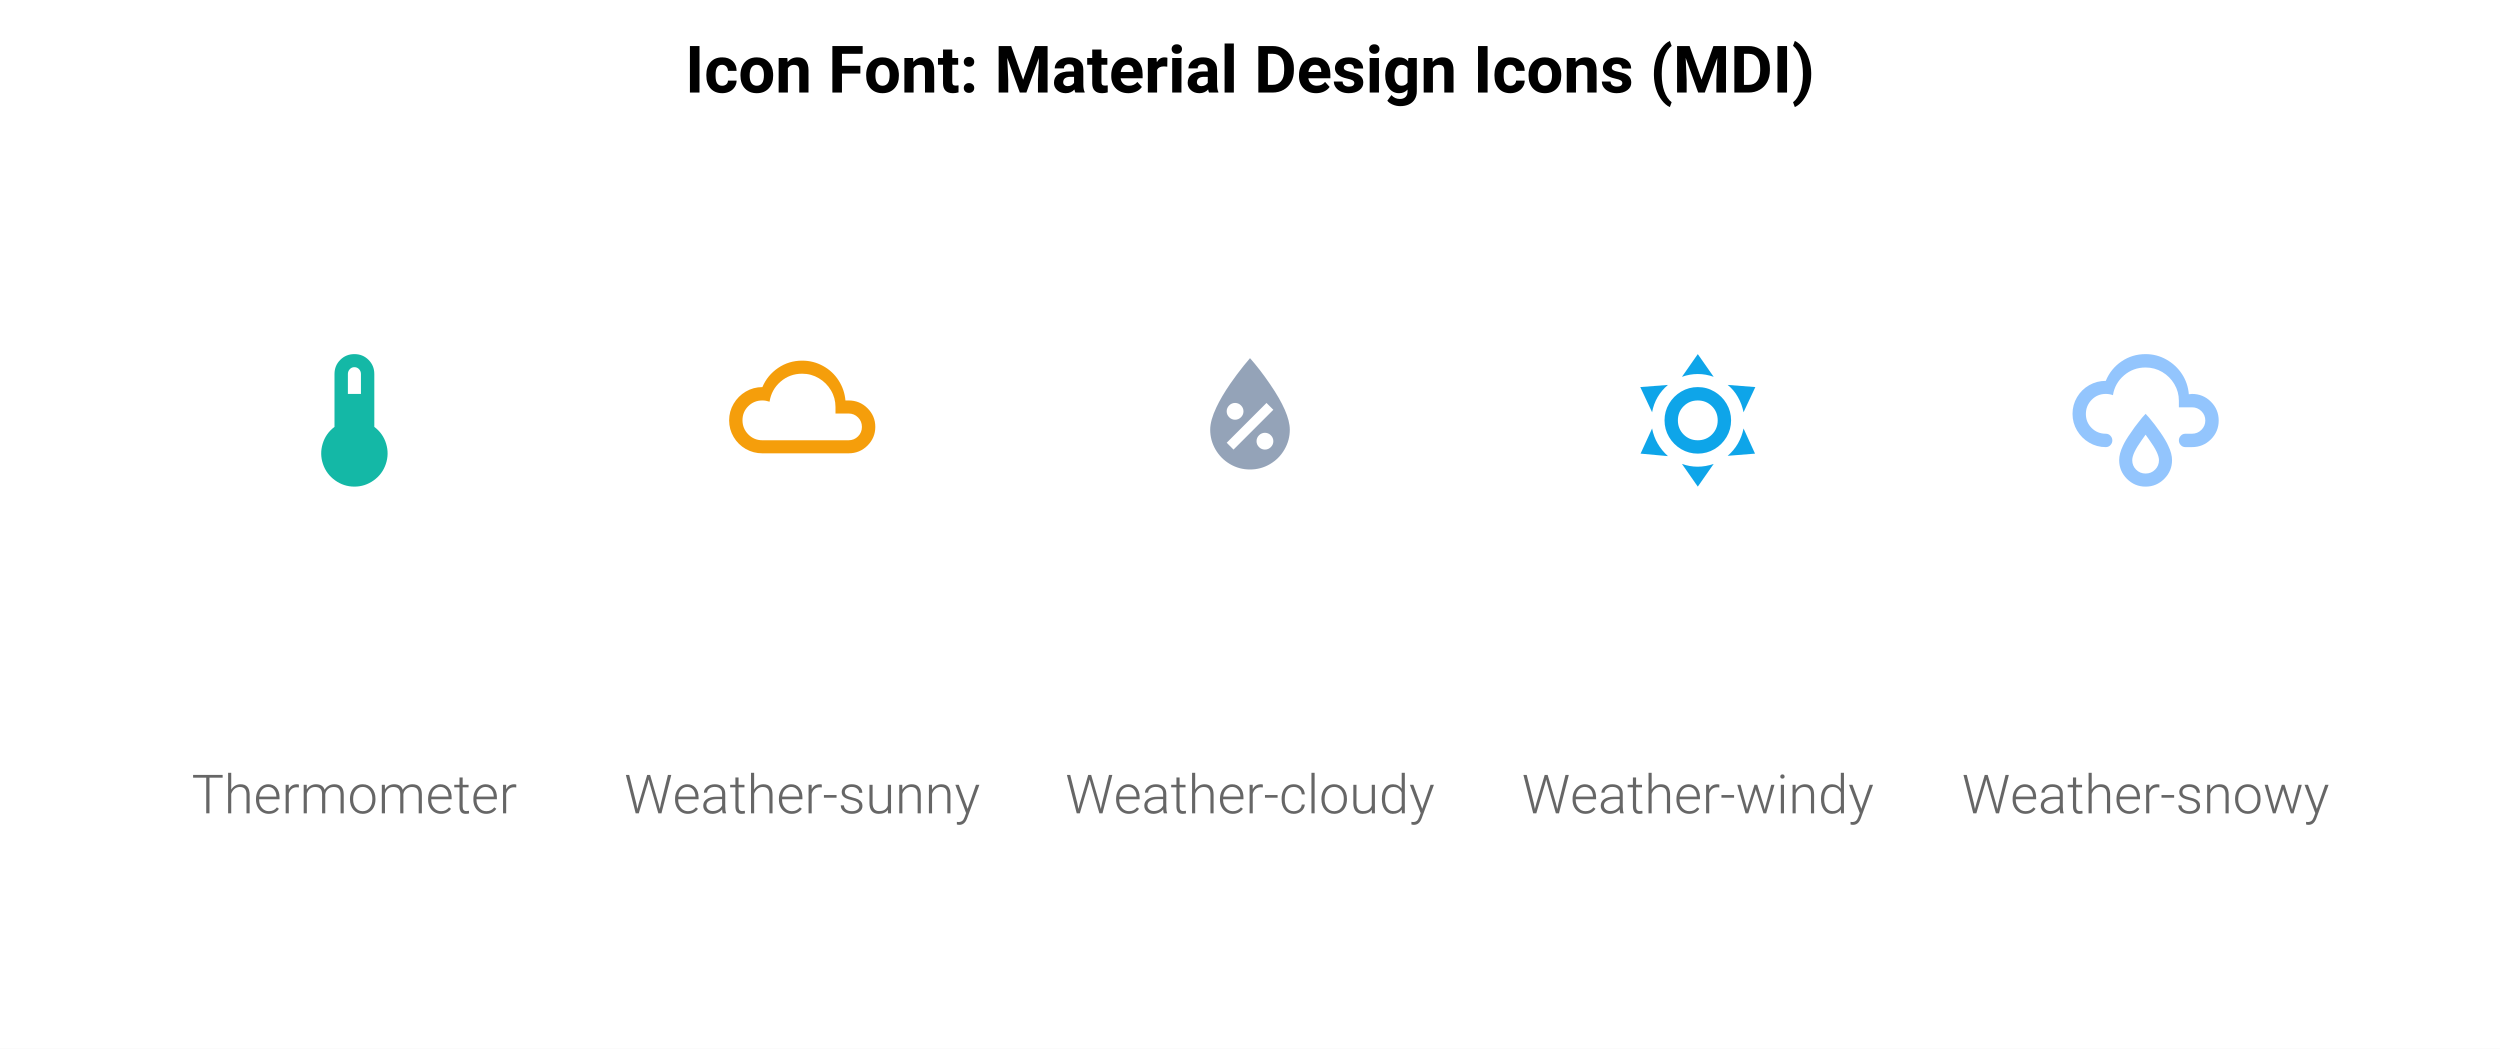
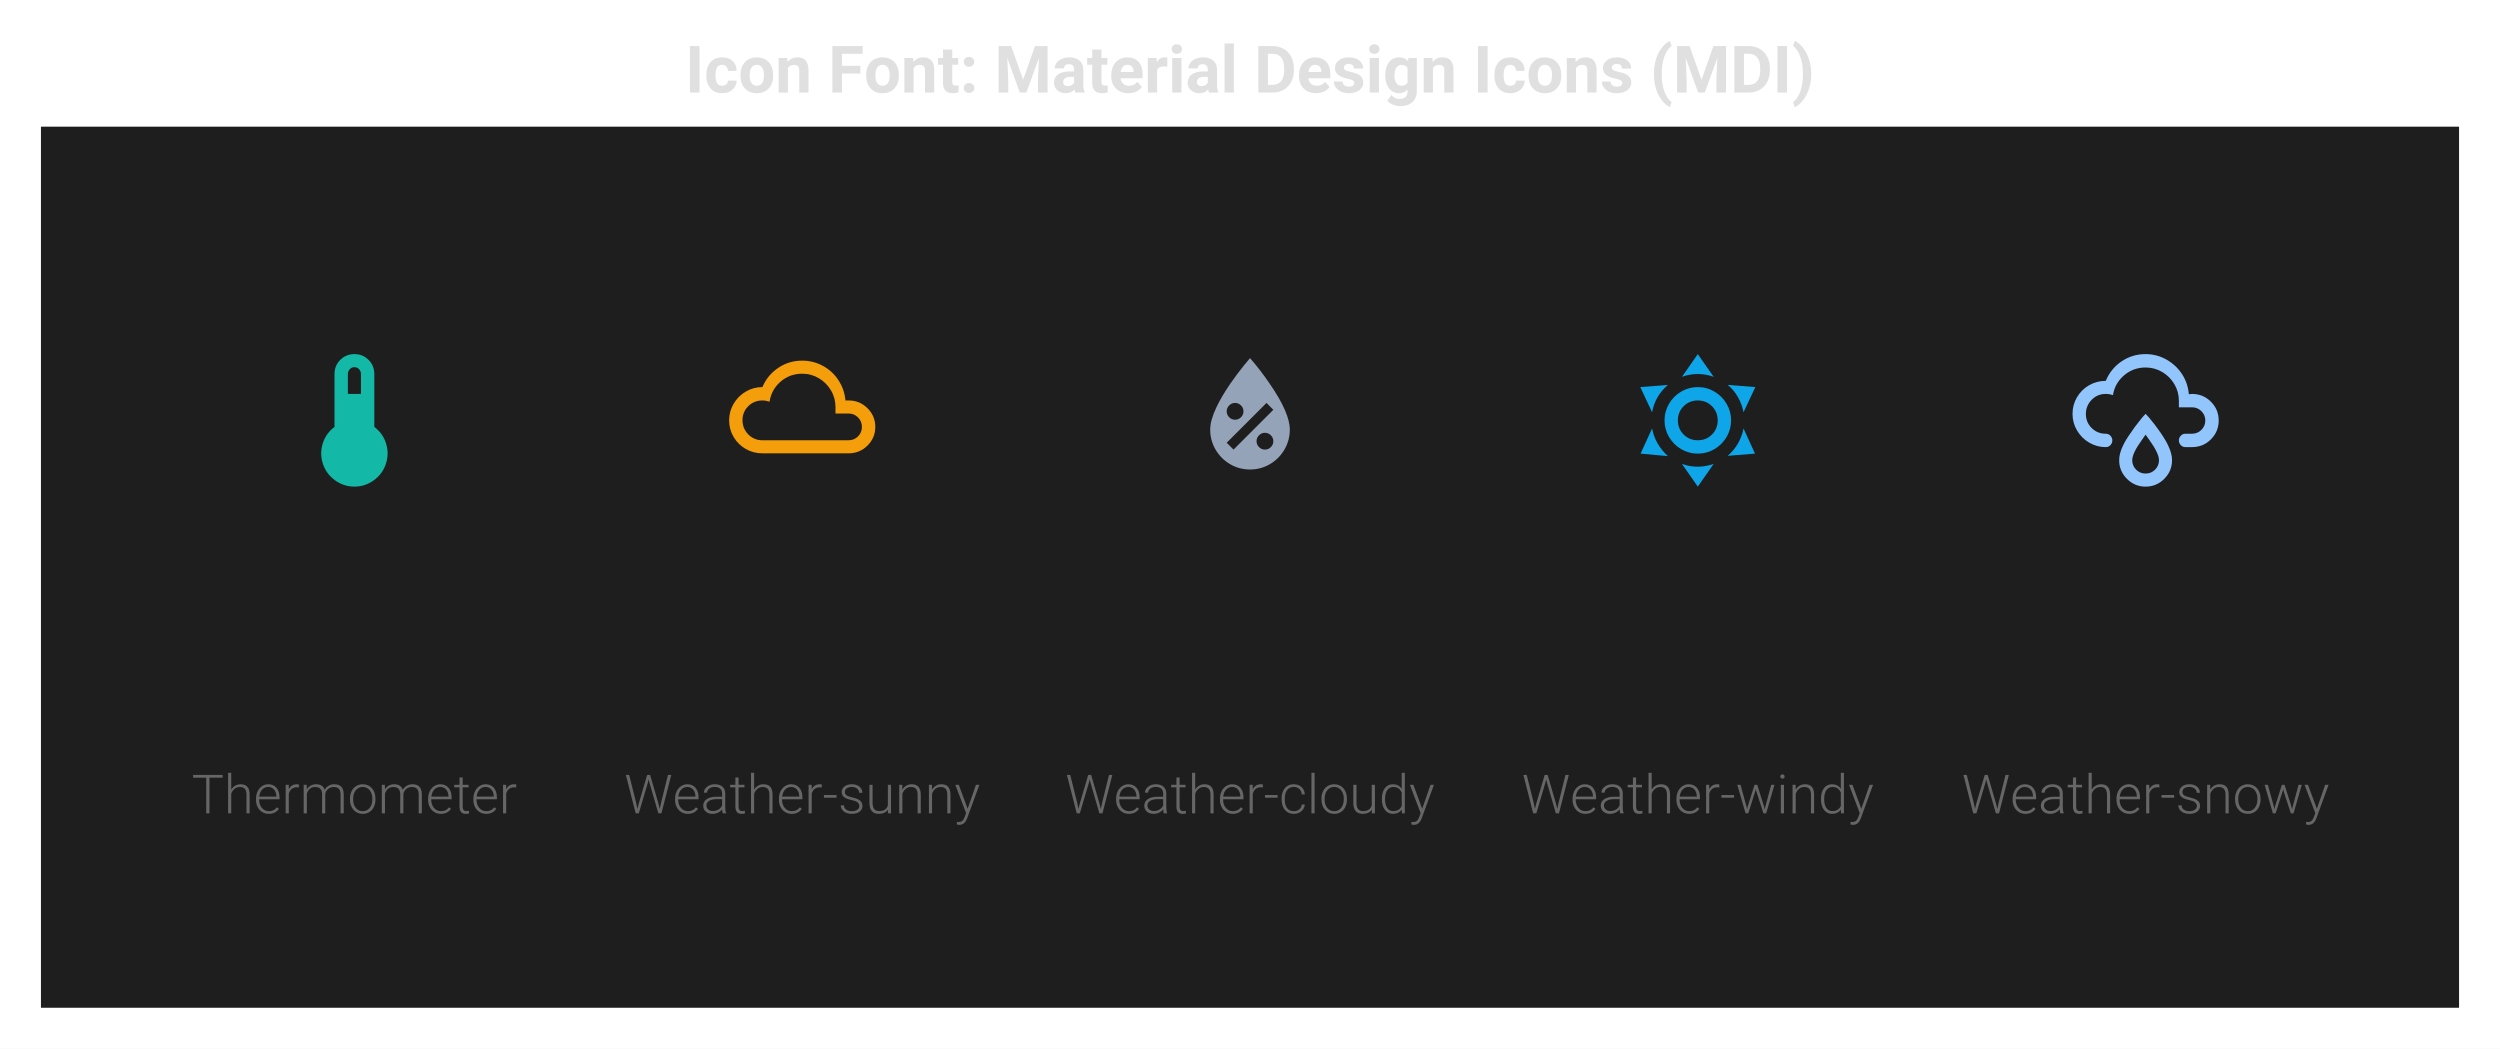
<svg xmlns="http://www.w3.org/2000/svg" xmlns:xlink="http://www.w3.org/1999/xlink" width="439.597pt" height="184.403pt" viewBox="0 0 439.597 184.403" version="1.1">
  <defs>
    <style type="text/css">*{stroke-linejoin: round; stroke-linecap: butt}</style>
  </defs>
  <g id="figure_1">
    <g id="patch_1">
      <path d="M -0 184.403  L 439.597 184.403  L 439.597 0  L -0 0  z " style="fill: #ffffff" />
    </g>
    <g id="axes_1">
      <g id="patch_2">
-         <path d="M 7.2 177.203  L 432.397 177.203  L 432.397 22.274  L 7.2 22.274  z " style="fill: #ffffff" />
+         <path d="M 7.2 177.203  L 432.397 177.203  L 432.397 22.274  L 7.2 22.274  z " style="fill: #1e1e1e" />
      </g>
      <g id="matplotlib.axis_1" />
      <g id="matplotlib.axis_2" />
      <g id="text_1">
        <g style="fill: #14b8a6" transform="translate(48.31811 84.41713) scale(0.28 -0.28)">
          <defs>
            <path id="MaterialDesignIcons-f050f" d="M 4000 2138  L 4000 4263  Q 4000 4600 3769 4831  Q 3538 5063 3200 5063  Q 2863 5063 2631 4831  Q 2400 4600 2400 4263  L 2400 2138  Q 2050 1875 1925 1462  Q 1800 1050 1937 644  Q 2075 238 2425 -12  Q 2775 -263 3200 -263  Q 3625 -263 3975 -12  Q 4325 238 4462 644  Q 4600 1050 4475 1462  Q 4350 1875 4000 2138  z M 3200 4538  Q 3313 4538 3388 4456  Q 3463 4375 3463 4263  L 3463 3463  L 2938 3463  L 2938 4263  Q 2938 4375 3013 4456  Q 3088 4538 3200 4538  z " transform="scale(0.015625)" />
          </defs>
          <use xlink:href="#MaterialDesignIcons-f050f" />
        </g>
      </g>
      <g id="text_2">
        <g style="fill: #666666" transform="translate(33.71198 143.0136) scale(0.095 -0.095)">
          <defs>
            <path id="Roboto-Light-54" d="M 3663 4222  L 2103 4222  L 2103 0  L 1719 0  L 1719 4222  L 163 4222  L 163 4550  L 3663 4550  L 3663 4222  z " transform="scale(0.015625)" />
            <path id="Roboto-Light-68" d="M 859 2809  Q 1044 3113 1331 3278  Q 1619 3444 1959 3444  Q 2503 3444 2768 3137  Q 3034 2831 3038 2219  L 3038 0  L 2666 0  L 2666 2222  Q 2663 2675 2473 2897  Q 2284 3119 1869 3119  Q 1522 3119 1255 2901  Q 988 2684 859 2316  L 859 0  L 488 0  L 488 4800  L 859 4800  L 859 2809  z " transform="scale(0.015625)" />
            <path id="Roboto-Light-65" d="M 1797 -63  Q 1366 -63 1017 150  Q 669 363 475 742  Q 281 1122 281 1594  L 281 1728  Q 281 2216 470 2606  Q 659 2997 996 3220  Q 1334 3444 1728 3444  Q 2344 3444 2705 3023  Q 3066 2603 3066 1875  L 3066 1666  L 653 1666  L 653 1594  Q 653 1019 983 636  Q 1313 253 1813 253  Q 2113 253 2342 362  Q 2572 472 2759 713  L 2994 534  Q 2581 -63 1797 -63  z M 1728 3125  Q 1306 3125 1017 2815  Q 728 2506 666 1984  L 2694 1984  L 2694 2025  Q 2678 2513 2415 2819  Q 2153 3125 1728 3125  z " transform="scale(0.015625)" />
            <path id="Roboto-Light-72" d="M 2050 3063  Q 1931 3084 1797 3084  Q 1447 3084 1205 2889  Q 963 2694 859 2322  L 859 0  L 488 0  L 488 3381  L 853 3381  L 859 2844  Q 1156 3444 1813 3444  Q 1969 3444 2059 3403  L 2050 3063  z " transform="scale(0.015625)" />
            <path id="Roboto-Light-6d" d="M 828 3381  L 841 2831  Q 1028 3138 1309 3291  Q 1591 3444 1934 3444  Q 2734 3444 2950 2788  Q 3131 3103 3434 3273  Q 3738 3444 4103 3444  Q 5191 3444 5213 2256  L 5213 0  L 4838 0  L 4838 2228  Q 4834 2681 4642 2900  Q 4450 3119 4016 3119  Q 3613 3113 3334 2858  Q 3056 2603 3025 2238  L 3025 0  L 2650 0  L 2650 2256  Q 2647 2691 2445 2905  Q 2244 3119 1825 3119  Q 1472 3119 1219 2917  Q 966 2716 844 2319  L 844 0  L 469 0  L 469 3381  L 828 3381  z " transform="scale(0.015625)" />
            <path id="Roboto-Light-6f" d="M 281 1741  Q 281 2228 470 2618  Q 659 3009 1004 3226  Q 1350 3444 1788 3444  Q 2463 3444 2881 2970  Q 3300 2497 3300 1716  L 3300 1638  Q 3300 1147 3111 755  Q 2922 363 2578 150  Q 2234 -63 1794 -63  Q 1122 -63 701 410  Q 281 884 281 1666  L 281 1741  z M 656 1638  Q 656 1031 970 642  Q 1284 253 1794 253  Q 2300 253 2614 642  Q 2928 1031 2928 1669  L 2928 1741  Q 2928 2128 2784 2450  Q 2641 2772 2381 2948  Q 2122 3125 1788 3125  Q 1288 3125 972 2733  Q 656 2341 656 1706  L 656 1638  z " transform="scale(0.015625)" />
            <path id="Roboto-Light-74" d="M 1069 4247  L 1069 3381  L 1769 3381  L 1769 3075  L 1069 3075  L 1069 822  Q 1069 541 1170 403  Q 1272 266 1509 266  Q 1603 266 1813 297  L 1828 -9  Q 1681 -63 1428 -63  Q 1044 -63 869 160  Q 694 384 694 819  L 694 3075  L 72 3075  L 72 3381  L 694 3381  L 694 4247  L 1069 4247  z " transform="scale(0.015625)" />
          </defs>
          <use xlink:href="#Roboto-Light-54" />
          <use xlink:href="#Roboto-Light-68" transform="translate(59.7168 0)" />
          <use xlink:href="#Roboto-Light-65" transform="translate(114.5996 0)" />
          <use xlink:href="#Roboto-Light-72" transform="translate(166.2598 0)" />
          <use xlink:href="#Roboto-Light-6d" transform="translate(199.9023 0)" />
          <use xlink:href="#Roboto-Light-6f" transform="translate(288.5254 0)" />
          <use xlink:href="#Roboto-Light-6d" transform="translate(344.5312 0)" />
          <use xlink:href="#Roboto-Light-65" transform="translate(433.1543 0)" />
          <use xlink:href="#Roboto-Light-74" transform="translate(484.8145 0)" />
          <use xlink:href="#Roboto-Light-65" transform="translate(516.9434 0)" />
          <use xlink:href="#Roboto-Light-72" transform="translate(568.6035 0)" />
        </g>
      </g>
      <g id="text_3">
        <g style="fill: #f59e0b" transform="translate(127.0583 82.06557) scale(0.28 -0.28)">
          <defs>
            <path id="MaterialDesignIcons-f0590" d="M 1600 538  Q 1238 538 931 713  Q 625 888 444 1194  Q 263 1500 263 1862  Q 263 2225 444 2531  Q 625 2838 931 3019  Q 1238 3200 1600 3200  Q 1800 3675 2231 3969  Q 2663 4263 3200 4263  Q 3650 4263 4037 4050  Q 4425 3838 4662 3469  Q 4900 3100 4938 2663  L 5063 2663  Q 5513 2663 5825 2350  Q 6138 2038 6138 1600  Q 6138 1163 5825 850  Q 5513 538 5063 538  L 1600 538  z M 5063 2138  L 4538 2138  L 4538 2400  Q 4538 2763 4356 3069  Q 4175 3375 3869 3556  Q 3563 3738 3200 3738  Q 2700 3738 2331 3419  Q 1963 3100 1888 2613  Q 1738 2663 1600 2663  Q 1263 2663 1031 2431  Q 800 2200 800 1869  Q 800 1538 1031 1300  Q 1263 1063 1600 1063  L 5063 1063  Q 5288 1063 5444 1219  Q 5600 1375 5600 1600  Q 5600 1825 5444 1981  Q 5288 2138 5063 2138  z " transform="scale(0.015625)" />
          </defs>
          <use xlink:href="#MaterialDesignIcons-f0590" />
        </g>
      </g>
      <g id="text_4">
        <g style="fill: #666666" transform="translate(109.7669 143.0136) scale(0.095 -0.095)">
          <defs>
            <path id="Roboto-Light-57" d="M 1416 1228  L 1556 522  L 1728 1197  L 2716 4550  L 3063 4550  L 4038 1197  L 4206 516  L 4356 1228  L 5178 4550  L 5572 4550  L 4406 0  L 4038 0  L 3006 3559  L 2891 4009  L 2778 3559  L 1722 0  L 1353 0  L 191 4550  L 584 4550  L 1416 1228  z " transform="scale(0.015625)" />
            <path id="Roboto-Light-61" d="M 2622 0  Q 2566 159 2550 472  Q 2353 216 2048 76  Q 1744 -63 1403 -63  Q 916 -63 614 209  Q 313 481 313 897  Q 313 1391 723 1678  Q 1134 1966 1869 1966  L 2547 1966  L 2547 2350  Q 2547 2713 2323 2920  Q 2100 3128 1672 3128  Q 1281 3128 1025 2928  Q 769 2728 769 2447  L 394 2450  Q 394 2853 769 3148  Q 1144 3444 1691 3444  Q 2256 3444 2582 3161  Q 2909 2878 2919 2372  L 2919 772  Q 2919 281 3022 38  L 3022 0  L 2622 0  z M 1447 269  Q 1822 269 2117 450  Q 2413 631 2547 934  L 2547 1678  L 1878 1678  Q 1319 1672 1003 1473  Q 688 1275 688 928  Q 688 644 898 456  Q 1109 269 1447 269  z " transform="scale(0.015625)" />
            <path id="Roboto-Light-2d" d="M 1650 1850  L 153 1850  L 153 2166  L 1650 2166  L 1650 1850  z " transform="scale(0.015625)" />
            <path id="Roboto-Light-73" d="M 2513 859  Q 2513 1138 2289 1306  Q 2066 1475 1616 1570  Q 1166 1666 917 1789  Q 669 1913 548 2091  Q 428 2269 428 2522  Q 428 2922 762 3183  Q 1097 3444 1619 3444  Q 2184 3444 2526 3164  Q 2869 2884 2869 2434  L 2494 2434  Q 2494 2731 2245 2928  Q 1997 3125 1619 3125  Q 1250 3125 1026 2961  Q 803 2797 803 2534  Q 803 2281 989 2142  Q 1175 2003 1667 1887  Q 2159 1772 2404 1640  Q 2650 1509 2769 1325  Q 2888 1141 2888 878  Q 2888 450 2542 193  Q 2197 -63 1641 -63  Q 1050 -63 683 223  Q 316 509 316 947  L 691 947  Q 713 619 967 436  Q 1222 253 1641 253  Q 2031 253 2272 425  Q 2513 597 2513 859  z " transform="scale(0.015625)" />
            <path id="Roboto-Light-75" d="M 2663 428  Q 2325 -63 1584 -63  Q 1044 -63 762 251  Q 481 566 475 1181  L 475 3381  L 847 3381  L 847 1228  Q 847 263 1628 263  Q 2441 263 2656 934  L 2656 3381  L 3031 3381  L 3031 0  L 2669 0  L 2663 428  z " transform="scale(0.015625)" />
            <path id="Roboto-Light-6e" d="M 844 3381  L 856 2803  Q 1047 3116 1331 3280  Q 1616 3444 1959 3444  Q 2503 3444 2768 3137  Q 3034 2831 3038 2219  L 3038 0  L 2666 0  L 2666 2222  Q 2663 2675 2473 2897  Q 2284 3119 1869 3119  Q 1522 3119 1255 2901  Q 988 2684 859 2316  L 859 0  L 488 0  L 488 3381  L 844 3381  z " transform="scale(0.015625)" />
            <path id="Roboto-Light-79" d="M 1559 538  L 2547 3381  L 2950 3381  L 1506 -575  L 1431 -750  Q 1153 -1366 572 -1366  Q 438 -1366 284 -1322  L 281 -1013  L 475 -1031  Q 750 -1031 920 -895  Q 1091 -759 1209 -428  L 1375 28  L 100 3381  L 509 3381  L 1559 538  z " transform="scale(0.015625)" />
          </defs>
          <use xlink:href="#Roboto-Light-57" />
          <use xlink:href="#Roboto-Light-65" transform="translate(89.64844 0)" />
          <use xlink:href="#Roboto-Light-61" transform="translate(141.3086 0)" />
          <use xlink:href="#Roboto-Light-74" transform="translate(194.873 0)" />
          <use xlink:href="#Roboto-Light-68" transform="translate(227.002 0)" />
          <use xlink:href="#Roboto-Light-65" transform="translate(281.8848 0)" />
          <use xlink:href="#Roboto-Light-72" transform="translate(333.5449 0)" />
          <use xlink:href="#Roboto-Light-2d" transform="translate(367.1875 0)" />
          <use xlink:href="#Roboto-Light-73" transform="translate(395.8008 0)" />
          <use xlink:href="#Roboto-Light-75" transform="translate(446.4355 0)" />
          <use xlink:href="#Roboto-Light-6e" transform="translate(501.3672 0)" />
          <use xlink:href="#Roboto-Light-6e" transform="translate(556.2988 0)" />
          <use xlink:href="#Roboto-Light-79" transform="translate(611.2305 0)" />
        </g>
      </g>
      <g id="text_5">
        <g style="fill: #94a3b8" transform="translate(205.7984 83.70619) scale(0.28 -0.28)">
          <defs>
            <path id="MaterialDesignIcons-f058e" d="M 3200 4738  Q 3075 4588 2950 4438  Q 2650 4063 2400 3700  Q 2050 3188 1850 2763  Q 1600 2238 1600 1863  Q 1600 1438 1812 1069  Q 2025 700 2394 481  Q 2763 263 3200 263  Q 3638 263 4006 481  Q 4375 700 4587 1069  Q 4800 1438 4800 1863  Q 4800 2538 4000 3700  Q 3600 4288 3200 4738  L 3200 4738  z M 3863 2938  L 4138 2663  L 2538 1063  L 2263 1338  L 3863 2938  z M 2600 2938  Q 2738 2938 2838 2838  Q 2938 2738 2938 2600  Q 2938 2463 2838 2363  Q 2738 2263 2600 2263  Q 2463 2263 2363 2363  Q 2263 2463 2263 2600  Q 2263 2738 2363 2838  Q 2463 2938 2600 2938  z M 3800 1738  Q 3938 1738 4038 1638  Q 4138 1538 4138 1400  Q 4138 1263 4038 1163  Q 3938 1063 3800 1063  Q 3663 1063 3563 1163  Q 3463 1263 3463 1400  Q 3463 1538 3563 1638  Q 3663 1738 3800 1738  z " transform="scale(0.015625)" />
          </defs>
          <use xlink:href="#MaterialDesignIcons-f058e" />
        </g>
      </g>
      <g id="text_6">
        <g style="fill: #666666" transform="translate(187.321 143.0136) scale(0.095 -0.095)">
          <defs>
            <path id="Roboto-Light-63" d="M 1738 253  Q 2128 253 2392 473  Q 2656 694 2678 1044  L 3038 1044  Q 3022 734 2844 479  Q 2666 225 2370 81  Q 2075 -63 1738 -63  Q 1072 -63 683 400  Q 294 863 294 1644  L 294 1756  Q 294 2256 469 2640  Q 644 3025 970 3234  Q 1297 3444 1734 3444  Q 2291 3444 2652 3112  Q 3013 2781 3038 2241  L 2678 2241  Q 2653 2638 2392 2881  Q 2131 3125 1734 3125  Q 1228 3125 948 2759  Q 669 2394 669 1734  L 669 1625  Q 669 978 948 615  Q 1228 253 1738 253  z " transform="scale(0.015625)" />
            <path id="Roboto-Light-6c" d="M 906 0  L 531 0  L 531 4800  L 906 4800  L 906 0  z " transform="scale(0.015625)" />
            <path id="Roboto-Light-64" d="M 338 1722  Q 338 2509 689 2976  Q 1041 3444 1644 3444  Q 2328 3444 2688 2903  L 2688 4800  L 3059 4800  L 3059 0  L 2709 0  L 2694 450  Q 2334 -63 1638 -63  Q 1053 -63 695 407  Q 338 878 338 1678  L 338 1722  z M 716 1656  Q 716 1009 975 636  Q 1234 263 1706 263  Q 2397 263 2688 872  L 2688 2459  Q 2397 3119 1713 3119  Q 1241 3119 978 2748  Q 716 2378 716 1656  z " transform="scale(0.015625)" />
          </defs>
          <use xlink:href="#Roboto-Light-57" />
          <use xlink:href="#Roboto-Light-65" transform="translate(89.64844 0)" />
          <use xlink:href="#Roboto-Light-61" transform="translate(141.3086 0)" />
          <use xlink:href="#Roboto-Light-74" transform="translate(194.873 0)" />
          <use xlink:href="#Roboto-Light-68" transform="translate(227.002 0)" />
          <use xlink:href="#Roboto-Light-65" transform="translate(281.8848 0)" />
          <use xlink:href="#Roboto-Light-72" transform="translate(333.5449 0)" />
          <use xlink:href="#Roboto-Light-2d" transform="translate(367.1875 0)" />
          <use xlink:href="#Roboto-Light-63" transform="translate(395.8008 0)" />
          <use xlink:href="#Roboto-Light-6c" transform="translate(447.3145 0)" />
          <use xlink:href="#Roboto-Light-6f" transform="translate(469.7266 0)" />
          <use xlink:href="#Roboto-Light-75" transform="translate(525.7324 0)" />
          <use xlink:href="#Roboto-Light-64" transform="translate(580.6641 0)" />
          <use xlink:href="#Roboto-Light-79" transform="translate(636.2305 0)" />
        </g>
      </g>
      <g id="text_7">
        <g style="fill: #0ea5e9" transform="translate(284.5386 84.41713) scale(0.28 -0.28)">
          <defs>
            <path id="MaterialDesignIcons-f0599" d="M 3200 3738  Q 3563 3738 3869 3556  Q 4175 3375 4356 3069  Q 4538 2763 4538 2400  Q 4538 2038 4356 1731  Q 4175 1425 3869 1244  Q 3563 1063 3200 1063  Q 2838 1063 2531 1244  Q 2225 1425 2044 1731  Q 1863 2038 1863 2400  Q 1863 2763 2044 3069  Q 2225 3375 2531 3556  Q 2838 3738 3200 3738  z M 3200 3200  Q 2863 3200 2631 2969  Q 2400 2738 2400 2400  Q 2400 2063 2631 1831  Q 2863 1600 3200 1600  Q 3538 1600 3769 1831  Q 4000 2063 4000 2400  Q 4000 2738 3769 2969  Q 3538 3200 3200 3200  z M 3200 5063  L 3838 4150  Q 3525 4263 3200 4263  Q 2875 4263 2563 4150  L 3200 5063  z M 888 3738  L 2000 3825  Q 1750 3613 1587 3338  Q 1425 3063 1363 2725  L 888 3738  z M 900 1063  L 1363 2075  Q 1425 1750 1587 1469  Q 1750 1188 2000 963  L 900 1063  z M 5513 3738  L 5038 2725  Q 4975 3050 4812 3337  Q 4650 3625 4400 3825  L 5513 3738  z M 5500 1063  L 4400 975  Q 4650 1188 4812 1469  Q 4975 1750 5038 2075  L 5500 1063  z M 3200 -263  L 2563 650  Q 2875 538 3194 538  Q 3513 538 3838 650  L 3200 -263  z " transform="scale(0.015625)" />
          </defs>
          <use xlink:href="#MaterialDesignIcons-f0599" />
        </g>
      </g>
      <g id="text_8">
        <g style="fill: #666666" transform="translate(267.5871 143.0136) scale(0.095 -0.095)">
          <defs>
            <path id="Roboto-Light-77" d="M 1297 778  L 1353 488  L 1428 794  L 2241 3381  L 2559 3381  L 3363 816  L 3450 459  L 3522 788  L 4216 3381  L 4603 3381  L 3619 0  L 3300 0  L 2431 2681  L 2391 2866  L 2350 2678  L 1497 0  L 1178 0  L 197 3381  L 581 3381  L 1297 778  z " transform="scale(0.015625)" />
            <path id="Roboto-Light-69" d="M 906 0  L 531 0  L 531 3381  L 906 3381  L 906 0  z M 466 4359  Q 466 4466 534 4539  Q 603 4613 722 4613  Q 841 4613 911 4539  Q 981 4466 981 4359  Q 981 4253 911 4181  Q 841 4109 722 4109  Q 603 4109 534 4181  Q 466 4253 466 4359  z " transform="scale(0.015625)" />
          </defs>
          <use xlink:href="#Roboto-Light-57" />
          <use xlink:href="#Roboto-Light-65" transform="translate(89.64844 0)" />
          <use xlink:href="#Roboto-Light-61" transform="translate(141.3086 0)" />
          <use xlink:href="#Roboto-Light-74" transform="translate(194.873 0)" />
          <use xlink:href="#Roboto-Light-68" transform="translate(227.002 0)" />
          <use xlink:href="#Roboto-Light-65" transform="translate(281.8848 0)" />
          <use xlink:href="#Roboto-Light-72" transform="translate(333.5449 0)" />
          <use xlink:href="#Roboto-Light-2d" transform="translate(367.1875 0)" />
          <use xlink:href="#Roboto-Light-77" transform="translate(395.8008 0)" />
          <use xlink:href="#Roboto-Light-69" transform="translate(471.1914 0)" />
          <use xlink:href="#Roboto-Light-6e" transform="translate(493.6035 0)" />
          <use xlink:href="#Roboto-Light-64" transform="translate(548.5352 0)" />
          <use xlink:href="#Roboto-Light-79" transform="translate(604.1016 0)" />
        </g>
      </g>
      <g id="text_9">
        <g style="fill: #93c5fd" transform="translate(363.2787 84.41713) scale(0.28 -0.28)">
          <defs>
            <path id="MaterialDesignIcons-f0597" d="M 1600 1863  Q 1713 1863 1788 1781  Q 1863 1700 1863 1594  Q 1863 1488 1788 1406  Q 1713 1325 1600 1325  Q 1238 1325 931 1506  Q 625 1688 444 1994  Q 263 2300 263 2662  Q 263 3025 444 3331  Q 625 3638 931 3813  Q 1238 3988 1600 3988  Q 1800 4475 2231 4769  Q 2663 5063 3200 5063  Q 3650 5063 4037 4844  Q 4425 4625 4662 4262  Q 4900 3900 4938 3450  L 5063 3463  Q 5513 3463 5825 3150  Q 6138 2838 6138 2394  Q 6138 1950 5825 1637  Q 5513 1325 5063 1325  L 4800 1325  Q 4688 1325 4613 1406  Q 4538 1488 4538 1594  Q 4538 1700 4613 1781  Q 4688 1863 4800 1863  L 5063 1863  Q 5288 1863 5444 2019  Q 5600 2175 5600 2394  Q 5600 2613 5444 2769  Q 5288 2925 5063 2925  L 4538 2925  L 4538 3188  Q 4538 3550 4356 3856  Q 4175 4163 3869 4344  Q 3563 4525 3200 4525  Q 2700 4525 2331 4206  Q 1963 3888 1888 3413  Q 1750 3463 1600 3463  Q 1263 3463 1031 3225  Q 800 2988 800 2656  Q 800 2325 1031 2094  Q 1263 1863 1600 1863  z M 3200 1825  Q 3263 1738 3350 1613  Q 3738 1075 3738 800  Q 3738 575 3581 419  Q 3425 263 3200 263  Q 2975 263 2819 419  Q 2663 575 2663 800  Q 2663 1075 3050 1613  L 3200 1825  z M 3200 2663  L 3063 2513  L 2925 2338  Q 2750 2125 2613 1913  Q 2388 1600 2288 1375  Q 2138 1063 2138 800  Q 2138 363 2450 50  Q 2763 -263 3200 -263  Q 3638 -263 3950 50  Q 4263 363 4263 800  Q 4263 1063 4113 1375  Q 4013 1600 3788 1925  Q 3563 2250 3338 2513  L 3338 2513  L 3200 2663  z " transform="scale(0.015625)" />
          </defs>
          <use xlink:href="#MaterialDesignIcons-f0597" />
        </g>
      </g>
      <g id="text_10">
        <g style="fill: #666666" transform="translate(344.9654 143.0136) scale(0.095 -0.095)">
          <use xlink:href="#Roboto-Light-57" />
          <use xlink:href="#Roboto-Light-65" transform="translate(89.64844 0)" />
          <use xlink:href="#Roboto-Light-61" transform="translate(141.3086 0)" />
          <use xlink:href="#Roboto-Light-74" transform="translate(194.873 0)" />
          <use xlink:href="#Roboto-Light-68" transform="translate(227.002 0)" />
          <use xlink:href="#Roboto-Light-65" transform="translate(281.8848 0)" />
          <use xlink:href="#Roboto-Light-72" transform="translate(333.5449 0)" />
          <use xlink:href="#Roboto-Light-2d" transform="translate(367.1875 0)" />
          <use xlink:href="#Roboto-Light-73" transform="translate(395.8008 0)" />
          <use xlink:href="#Roboto-Light-6e" transform="translate(446.4355 0)" />
          <use xlink:href="#Roboto-Light-6f" transform="translate(501.3672 0)" />
          <use xlink:href="#Roboto-Light-77" transform="translate(557.373 0)" />
          <use xlink:href="#Roboto-Light-79" transform="translate(632.7637 0)" />
        </g>
      </g>
      <g id="text_11">
-         <g transform="translate(120.478 16.27422) scale(0.115 -0.115)">
+         <g style="fill: #e0e0e0" transform="translate(120.478 16.27422) scale(0.115 -0.115)">
          <defs>
            <path id="Roboto-Bold-49" d="M 1403 0  L 466 0  L 466 4550  L 1403 4550  L 1403 0  z " transform="scale(0.015625)" />
            <path id="Roboto-Bold-63" d="M 1753 666  Q 2003 666 2159 803  Q 2316 941 2322 1169  L 3169 1169  Q 3166 825 2981 539  Q 2797 253 2476 95  Q 2156 -63 1769 -63  Q 1044 -63 625 398  Q 206 859 206 1672  L 206 1731  Q 206 2513 622 2978  Q 1038 3444 1763 3444  Q 2397 3444 2780 3083  Q 3163 2722 3169 2122  L 2322 2122  Q 2316 2384 2159 2548  Q 2003 2713 1747 2713  Q 1431 2713 1270 2483  Q 1109 2253 1109 1738  L 1109 1644  Q 1109 1122 1268 894  Q 1428 666 1753 666  z " transform="scale(0.015625)" />
            <path id="Roboto-Bold-6f" d="M 206 1722  Q 206 2225 400 2619  Q 594 3013 958 3228  Q 1322 3444 1803 3444  Q 2488 3444 2920 3025  Q 3353 2606 3403 1888  L 3409 1656  Q 3409 878 2975 407  Q 2541 -63 1809 -63  Q 1078 -63 642 406  Q 206 875 206 1681  L 206 1722  z M 1109 1656  Q 1109 1175 1290 920  Q 1472 666 1809 666  Q 2138 666 2322 917  Q 2506 1169 2506 1722  Q 2506 2194 2322 2453  Q 2138 2713 1803 2713  Q 1472 2713 1290 2455  Q 1109 2197 1109 1656  z " transform="scale(0.015625)" />
            <path id="Roboto-Bold-6e" d="M 1178 3381  L 1206 2991  Q 1569 3444 2178 3444  Q 2716 3444 2978 3128  Q 3241 2813 3247 2184  L 3247 0  L 2344 0  L 2344 2163  Q 2344 2450 2219 2579  Q 2094 2709 1803 2709  Q 1422 2709 1231 2384  L 1231 0  L 328 0  L 328 3381  L 1178 3381  z " transform="scale(0.015625)" />
            <path id="Roboto-Bold-20" transform="scale(0.015625)" />
            <path id="Roboto-Bold-46" d="M 3144 1859  L 1344 1859  L 1344 0  L 406 0  L 406 4550  L 3369 4550  L 3369 3791  L 1344 3791  L 1344 2616  L 3144 2616  L 3144 1859  z " transform="scale(0.015625)" />
            <path id="Roboto-Bold-74" d="M 1428 4213  L 1428 3381  L 2006 3381  L 2006 2719  L 1428 2719  L 1428 1031  Q 1428 844 1500 762  Q 1572 681 1775 681  Q 1925 681 2041 703  L 2041 19  Q 1775 -63 1494 -63  Q 544 -63 525 897  L 525 2719  L 31 2719  L 31 3381  L 525 3381  L 525 4213  L 1428 4213  z " transform="scale(0.015625)" />
            <path id="Roboto-Bold-3a" d="M 394 444  Q 394 659 539 793  Q 684 928 903 928  Q 1125 928 1270 793  Q 1416 659 1416 444  Q 1416 231 1272 98  Q 1128 -34 903 -34  Q 681 -34 537 98  Q 394 231 394 444  z M 394 3004  Q 394 3219 539 3353  Q 684 3488 903 3488  Q 1125 3488 1270 3353  Q 1416 3219 1416 3004  Q 1416 2791 1272 2658  Q 1128 2526 903 2526  Q 681 2526 537 2658  Q 394 2791 394 3004  z " transform="scale(0.015625)" />
            <path id="Roboto-Bold-4d" d="M 1631 4550  L 2800 1250  L 3963 4550  L 5194 4550  L 5194 0  L 4253 0  L 4253 1244  L 4347 3391  L 3119 0  L 2475 0  L 1250 3388  L 1344 1244  L 1344 0  L 406 0  L 406 4550  L 1631 4550  z " transform="scale(0.015625)" />
            <path id="Roboto-Bold-61" d="M 2306 0  Q 2244 122 2216 303  Q 1888 -63 1363 -63  Q 866 -63 539 225  Q 213 513 213 950  Q 213 1488 611 1775  Q 1009 2063 1763 2066  L 2178 2066  L 2178 2259  Q 2178 2494 2058 2634  Q 1938 2775 1678 2775  Q 1450 2775 1320 2665  Q 1191 2556 1191 2366  L 288 2366  Q 288 2659 469 2909  Q 650 3159 981 3301  Q 1313 3444 1725 3444  Q 2350 3444 2717 3130  Q 3084 2816 3084 2247  L 3084 781  Q 3088 300 3219 53  L 3219 0  L 2306 0  z M 1559 628  Q 1759 628 1928 717  Q 2097 806 2178 956  L 2178 1538  L 1841 1538  Q 1163 1538 1119 1069  L 1116 1016  Q 1116 847 1234 737  Q 1353 628 1559 628  z " transform="scale(0.015625)" />
            <path id="Roboto-Bold-65" d="M 1903 -63  Q 1159 -63 692 393  Q 225 850 225 1609  L 225 1697  Q 225 2206 422 2607  Q 619 3009 980 3226  Q 1341 3444 1803 3444  Q 2497 3444 2895 3006  Q 3294 2569 3294 1766  L 3294 1397  L 1141 1397  Q 1184 1066 1404 866  Q 1625 666 1963 666  Q 2484 666 2778 1044  L 3222 547  Q 3019 259 2672 98  Q 2325 -63 1903 -63  z M 1800 2713  Q 1531 2713 1364 2531  Q 1197 2350 1150 2013  L 2406 2013  L 2406 2084  Q 2400 2384 2244 2548  Q 2088 2713 1800 2713  z " transform="scale(0.015625)" />
            <path id="Roboto-Bold-72" d="M 2247 2534  Q 2063 2559 1922 2559  Q 1409 2559 1250 2213  L 1250 0  L 347 0  L 347 3381  L 1200 3381  L 1225 2978  Q 1497 3444 1978 3444  Q 2128 3444 2259 3403  L 2247 2534  z " transform="scale(0.015625)" />
            <path id="Roboto-Bold-69" d="M 1300 0  L 394 0  L 394 3381  L 1300 3381  L 1300 0  z M 341 4256  Q 341 4459 477 4590  Q 613 4722 847 4722  Q 1078 4722 1215 4590  Q 1353 4459 1353 4256  Q 1353 4050 1214 3919  Q 1075 3788 847 3788  Q 619 3788 480 3919  Q 341 4050 341 4256  z " transform="scale(0.015625)" />
            <path id="Roboto-Bold-6c" d="M 1300 0  L 394 0  L 394 4800  L 1300 4800  L 1300 0  z " transform="scale(0.015625)" />
            <path id="Roboto-Bold-44" d="M 406 0  L 406 4550  L 1806 4550  Q 2406 4550 2879 4279  Q 3353 4009 3618 3511  Q 3884 3013 3884 2378  L 3884 2169  Q 3884 1534 3623 1040  Q 3363 547 2888 275  Q 2413 3 1816 0  L 406 0  z M 1344 3791  L 1344 753  L 1797 753  Q 2347 753 2637 1112  Q 2928 1472 2934 2141  L 2934 2381  Q 2934 3075 2646 3433  Q 2359 3791 1806 3791  L 1344 3791  z " transform="scale(0.015625)" />
            <path id="Roboto-Bold-73" d="M 2178 934  Q 2178 1100 2014 1195  Q 1850 1291 1488 1366  Q 281 1619 281 2391  Q 281 2841 654 3142  Q 1028 3444 1631 3444  Q 2275 3444 2661 3141  Q 3047 2838 3047 2353  L 2144 2353  Q 2144 2547 2019 2673  Q 1894 2800 1628 2800  Q 1400 2800 1275 2697  Q 1150 2594 1150 2434  Q 1150 2284 1292 2192  Q 1434 2100 1771 2033  Q 2109 1966 2341 1881  Q 3056 1619 3056 972  Q 3056 509 2659 223  Q 2263 -63 1634 -63  Q 1209 -63 879 89  Q 550 241 362 505  Q 175 769 175 1075  L 1031 1075  Q 1044 834 1209 706  Q 1375 578 1653 578  Q 1913 578 2045 676  Q 2178 775 2178 934  z " transform="scale(0.015625)" />
            <path id="Roboto-Bold-67" d="M 216 1716  Q 216 2494 586 2969  Q 956 3444 1584 3444  Q 2141 3444 2450 3063  L 2488 3381  L 3306 3381  L 3306 113  Q 3306 -331 3104 -659  Q 2903 -988 2537 -1159  Q 2172 -1331 1681 -1331  Q 1309 -1331 956 -1182  Q 603 -1034 422 -800  L 822 -250  Q 1159 -628 1641 -628  Q 2000 -628 2200 -436  Q 2400 -244 2400 109  L 2400 291  Q 2088 -63 1578 -63  Q 969 -63 592 414  Q 216 891 216 1678  L 216 1716  z M 1119 1650  Q 1119 1191 1303 930  Q 1488 669 1809 669  Q 2222 669 2400 978  L 2400 2400  Q 2219 2709 1816 2709  Q 1491 2709 1305 2443  Q 1119 2178 1119 1650  z " transform="scale(0.015625)" />
            <path id="Roboto-Bold-28" d="M 388 1850  Q 388 2566 578 3212  Q 769 3859 1141 4357  Q 1513 4856 1947 5050  L 2122 4563  Q 1666 4225 1409 3519  Q 1153 2813 1153 1869  L 1153 1772  Q 1153 825 1406 115  Q 1659 -594 2122 -944  L 1947 -1422  Q 1522 -1231 1155 -748  Q 788 -266 594 365  Q 400 997 388 1684  L 388 1850  z " transform="scale(0.015625)" />
            <path id="Roboto-Bold-29" d="M 1903 1778  Q 1903 1072 1700 419  Q 1497 -234 1115 -734  Q 734 -1234 300 -1422  L 125 -944  Q 569 -609 825 87  Q 1081 784 1091 1691  L 1091 1856  Q 1091 2791 836 3503  Q 581 4216 125 4572  L 300 5050  Q 725 4866 1101 4381  Q 1478 3897 1686 3253  Q 1894 2609 1903 1919  L 1903 1778  z " transform="scale(0.015625)" />
          </defs>
          <use xlink:href="#Roboto-Bold-49" />
          <use xlink:href="#Roboto-Bold-63" transform="translate(29.15039 0)" />
          <use xlink:href="#Roboto-Bold-6f" transform="translate(81.29883 0)" />
          <use xlink:href="#Roboto-Bold-6e" transform="translate(137.8418 0)" />
          <use xlink:href="#Roboto-Bold-20" transform="translate(193.8477 0)" />
          <use xlink:href="#Roboto-Bold-46" transform="translate(218.75 0)" />
          <use xlink:href="#Roboto-Bold-6f" transform="translate(273.5352 0)" />
          <use xlink:href="#Roboto-Bold-6e" transform="translate(330.0781 0)" />
          <use xlink:href="#Roboto-Bold-74" transform="translate(386.084 0)" />
          <use xlink:href="#Roboto-Bold-3a" transform="translate(419.873 0)" />
          <use xlink:href="#Roboto-Bold-20" transform="translate(448.0957 0)" />
          <use xlink:href="#Roboto-Bold-4d" transform="translate(472.998 0)" />
          <use xlink:href="#Roboto-Bold-61" transform="translate(560.5957 0)" />
          <use xlink:href="#Roboto-Bold-74" transform="translate(614.209 0)" />
          <use xlink:href="#Roboto-Bold-65" transform="translate(647.998 0)" />
          <use xlink:href="#Roboto-Bold-72" transform="translate(702.0508 0)" />
          <use xlink:href="#Roboto-Bold-69" transform="translate(738.5254 0)" />
          <use xlink:href="#Roboto-Bold-61" transform="translate(765.0391 0)" />
          <use xlink:href="#Roboto-Bold-6c" transform="translate(818.6523 0)" />
          <use xlink:href="#Roboto-Bold-20" transform="translate(845.166 0)" />
          <use xlink:href="#Roboto-Bold-44" transform="translate(870.0684 0)" />
          <use xlink:href="#Roboto-Bold-65" transform="translate(935.0586 0)" />
          <use xlink:href="#Roboto-Bold-73" transform="translate(989.1113 0)" />
          <use xlink:href="#Roboto-Bold-69" transform="translate(1040.527 0)" />
          <use xlink:href="#Roboto-Bold-67" transform="translate(1067.041 0)" />
          <use xlink:href="#Roboto-Bold-6e" transform="translate(1124.121 0)" />
          <use xlink:href="#Roboto-Bold-20" transform="translate(1180.127 0)" />
          <use xlink:href="#Roboto-Bold-49" transform="translate(1205.029 0)" />
          <use xlink:href="#Roboto-Bold-63" transform="translate(1234.18 0)" />
          <use xlink:href="#Roboto-Bold-6f" transform="translate(1286.328 0)" />
          <use xlink:href="#Roboto-Bold-6e" transform="translate(1342.871 0)" />
          <use xlink:href="#Roboto-Bold-73" transform="translate(1398.877 0)" />
          <use xlink:href="#Roboto-Bold-20" transform="translate(1450.293 0)" />
          <use xlink:href="#Roboto-Bold-28" transform="translate(1475.195 0)" />
          <use xlink:href="#Roboto-Bold-4d" transform="translate(1510.303 0)" />
          <use xlink:href="#Roboto-Bold-44" transform="translate(1597.9 0)" />
          <use xlink:href="#Roboto-Bold-49" transform="translate(1662.891 0)" />
          <use xlink:href="#Roboto-Bold-29" transform="translate(1692.041 0)" />
        </g>
      </g>
    </g>
  </g>
</svg>
